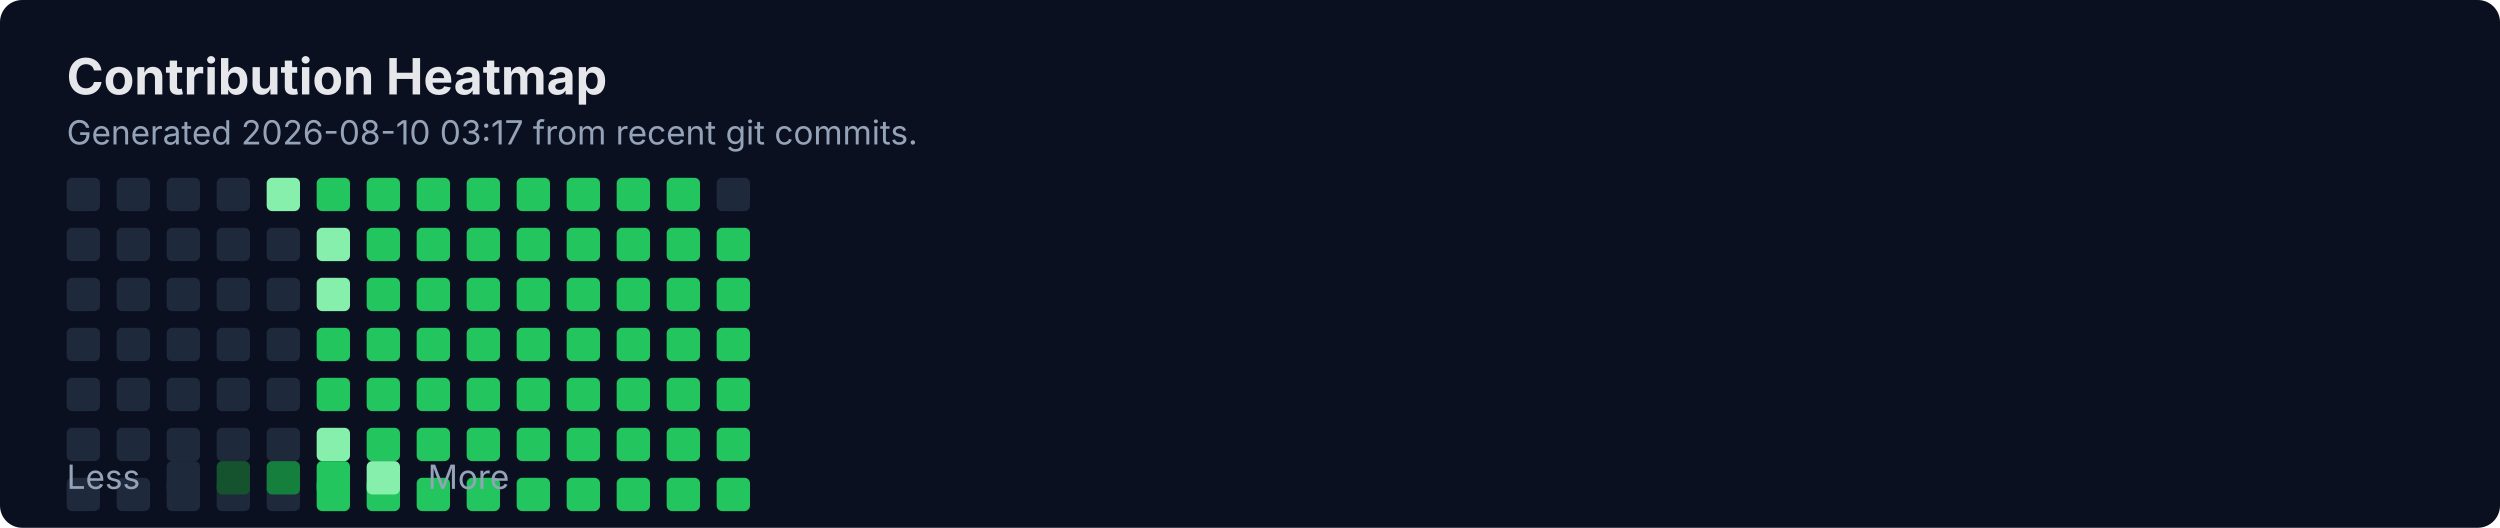
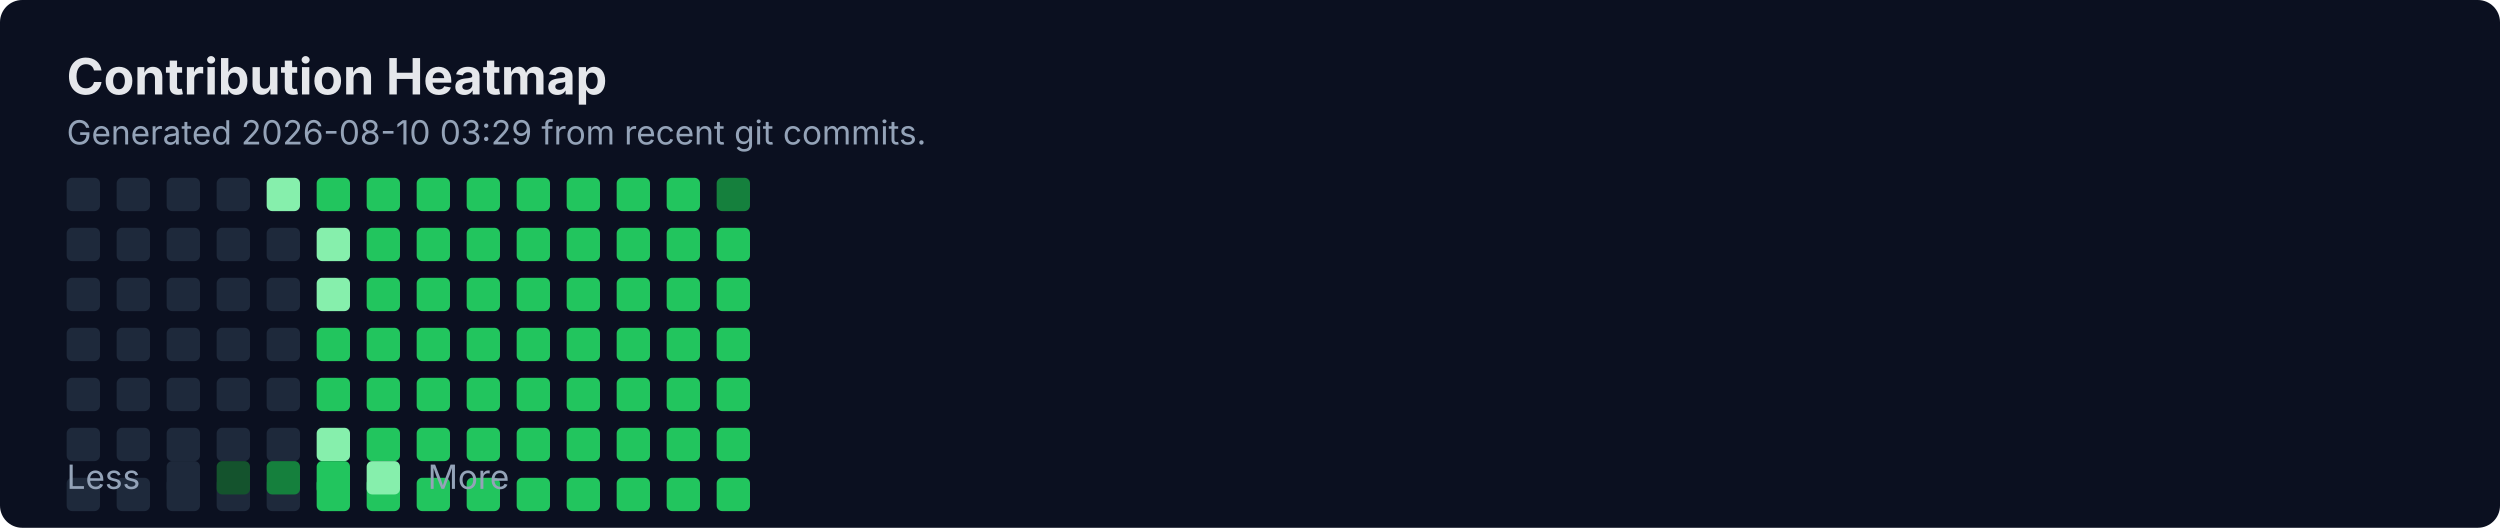
<svg xmlns="http://www.w3.org/2000/svg" width="900" height="190" viewBox="0 0 900 190" fill="none" role="img" aria-labelledby="title">
  <rect width="900" height="190" rx="8" fill="#0B1020" />
  <text x="24" y="34" fill="#E5E7EB" font-family="Inter, Segoe UI, Arial" font-size="18" font-weight="700">Contribution Heatmap</text>
-   <text x="24" y="52" fill="#94A3B8" font-family="Inter, Segoe UI, Arial" font-size="12">Generated 2026-08-10 03:17 from recent git commits.</text>
+   <text x="24" y="52" fill="#94A3B8" font-family="Inter, Segoe UI, Arial" font-size="12">Generated 2026-08-10 03:29 from recent git commits.</text>
  <rect x="24" y="82" width="12" height="12" rx="2" fill="#1E293B" />
  <rect x="24" y="100" width="12" height="12" rx="2" fill="#1E293B" />
  <rect x="24" y="118" width="12" height="12" rx="2" fill="#1E293B" />
  <rect x="24" y="136" width="12" height="12" rx="2" fill="#1E293B" />
  <rect x="24" y="154" width="12" height="12" rx="2" fill="#1E293B" />
  <rect x="24" y="172" width="12" height="12" rx="2" fill="#1E293B" />
  <rect x="24" y="64" width="12" height="12" rx="2" fill="#1E293B" />
  <rect x="42" y="82" width="12" height="12" rx="2" fill="#1E293B" />
  <rect x="42" y="100" width="12" height="12" rx="2" fill="#1E293B" />
  <rect x="42" y="118" width="12" height="12" rx="2" fill="#1E293B" />
  <rect x="42" y="136" width="12" height="12" rx="2" fill="#1E293B" />
  <rect x="42" y="154" width="12" height="12" rx="2" fill="#1E293B" />
  <rect x="42" y="172" width="12" height="12" rx="2" fill="#1E293B" />
  <rect x="42" y="64" width="12" height="12" rx="2" fill="#1E293B" />
  <rect x="60" y="82" width="12" height="12" rx="2" fill="#1E293B" />
  <rect x="60" y="100" width="12" height="12" rx="2" fill="#1E293B" />
  <rect x="60" y="118" width="12" height="12" rx="2" fill="#1E293B" />
  <rect x="60" y="136" width="12" height="12" rx="2" fill="#1E293B" />
  <rect x="60" y="154" width="12" height="12" rx="2" fill="#1E293B" />
  <rect x="60" y="172" width="12" height="12" rx="2" fill="#1E293B" />
  <rect x="60" y="64" width="12" height="12" rx="2" fill="#1E293B" />
  <rect x="78" y="82" width="12" height="12" rx="2" fill="#1E293B" />
  <rect x="78" y="100" width="12" height="12" rx="2" fill="#1E293B" />
  <rect x="78" y="118" width="12" height="12" rx="2" fill="#1E293B" />
  <rect x="78" y="136" width="12" height="12" rx="2" fill="#1E293B" />
  <rect x="78" y="154" width="12" height="12" rx="2" fill="#1E293B" />
  <rect x="78" y="172" width="12" height="12" rx="2" fill="#1E293B" />
  <rect x="78" y="64" width="12" height="12" rx="2" fill="#1E293B" />
  <rect x="96" y="82" width="12" height="12" rx="2" fill="#1E293B" />
  <rect x="96" y="100" width="12" height="12" rx="2" fill="#1E293B" />
  <rect x="96" y="118" width="12" height="12" rx="2" fill="#1E293B" />
  <rect x="96" y="136" width="12" height="12" rx="2" fill="#1E293B" />
  <rect x="96" y="154" width="12" height="12" rx="2" fill="#1E293B" />
  <rect x="96" y="172" width="12" height="12" rx="2" fill="#1E293B" />
  <rect x="96" y="64" width="12" height="12" rx="2" fill="#86EFAC" />
  <rect x="114" y="82" width="12" height="12" rx="2" fill="#86EFAC" />
  <rect x="114" y="100" width="12" height="12" rx="2" fill="#86EFAC" />
  <rect x="114" y="118" width="12" height="12" rx="2" fill="#22C55E" />
  <rect x="114" y="136" width="12" height="12" rx="2" fill="#22C55E" />
  <rect x="114" y="154" width="12" height="12" rx="2" fill="#86EFAC" />
  <rect x="114" y="172" width="12" height="12" rx="2" fill="#22C55E" />
  <rect x="114" y="64" width="12" height="12" rx="2" fill="#22C55E" />
  <rect x="132" y="82" width="12" height="12" rx="2" fill="#22C55E" />
  <rect x="132" y="100" width="12" height="12" rx="2" fill="#22C55E" />
  <rect x="132" y="118" width="12" height="12" rx="2" fill="#22C55E" />
  <rect x="132" y="136" width="12" height="12" rx="2" fill="#22C55E" />
  <rect x="132" y="154" width="12" height="12" rx="2" fill="#22C55E" />
  <rect x="132" y="172" width="12" height="12" rx="2" fill="#22C55E" />
  <rect x="132" y="64" width="12" height="12" rx="2" fill="#22C55E" />
  <rect x="150" y="82" width="12" height="12" rx="2" fill="#22C55E" />
  <rect x="150" y="100" width="12" height="12" rx="2" fill="#22C55E" />
  <rect x="150" y="118" width="12" height="12" rx="2" fill="#22C55E" />
  <rect x="150" y="136" width="12" height="12" rx="2" fill="#22C55E" />
  <rect x="150" y="154" width="12" height="12" rx="2" fill="#22C55E" />
  <rect x="150" y="172" width="12" height="12" rx="2" fill="#22C55E" />
  <rect x="150" y="64" width="12" height="12" rx="2" fill="#22C55E" />
  <rect x="168" y="82" width="12" height="12" rx="2" fill="#22C55E" />
  <rect x="168" y="100" width="12" height="12" rx="2" fill="#22C55E" />
  <rect x="168" y="118" width="12" height="12" rx="2" fill="#22C55E" />
  <rect x="168" y="136" width="12" height="12" rx="2" fill="#22C55E" />
  <rect x="168" y="154" width="12" height="12" rx="2" fill="#22C55E" />
  <rect x="168" y="172" width="12" height="12" rx="2" fill="#22C55E" />
  <rect x="168" y="64" width="12" height="12" rx="2" fill="#22C55E" />
  <rect x="186" y="82" width="12" height="12" rx="2" fill="#22C55E" />
  <rect x="186" y="100" width="12" height="12" rx="2" fill="#22C55E" />
  <rect x="186" y="118" width="12" height="12" rx="2" fill="#22C55E" />
  <rect x="186" y="136" width="12" height="12" rx="2" fill="#22C55E" />
  <rect x="186" y="154" width="12" height="12" rx="2" fill="#22C55E" />
  <rect x="186" y="172" width="12" height="12" rx="2" fill="#22C55E" />
  <rect x="186" y="64" width="12" height="12" rx="2" fill="#22C55E" />
  <rect x="204" y="82" width="12" height="12" rx="2" fill="#22C55E" />
  <rect x="204" y="100" width="12" height="12" rx="2" fill="#22C55E" />
  <rect x="204" y="118" width="12" height="12" rx="2" fill="#22C55E" />
  <rect x="204" y="136" width="12" height="12" rx="2" fill="#22C55E" />
  <rect x="204" y="154" width="12" height="12" rx="2" fill="#22C55E" />
  <rect x="204" y="172" width="12" height="12" rx="2" fill="#22C55E" />
  <rect x="204" y="64" width="12" height="12" rx="2" fill="#22C55E" />
  <rect x="222" y="82" width="12" height="12" rx="2" fill="#22C55E" />
  <rect x="222" y="100" width="12" height="12" rx="2" fill="#22C55E" />
  <rect x="222" y="118" width="12" height="12" rx="2" fill="#22C55E" />
  <rect x="222" y="136" width="12" height="12" rx="2" fill="#22C55E" />
  <rect x="222" y="154" width="12" height="12" rx="2" fill="#22C55E" />
  <rect x="222" y="172" width="12" height="12" rx="2" fill="#22C55E" />
  <rect x="222" y="64" width="12" height="12" rx="2" fill="#22C55E" />
  <rect x="240" y="82" width="12" height="12" rx="2" fill="#22C55E" />
  <rect x="240" y="100" width="12" height="12" rx="2" fill="#22C55E" />
  <rect x="240" y="118" width="12" height="12" rx="2" fill="#22C55E" />
  <rect x="240" y="136" width="12" height="12" rx="2" fill="#22C55E" />
  <rect x="240" y="154" width="12" height="12" rx="2" fill="#22C55E" />
  <rect x="240" y="172" width="12" height="12" rx="2" fill="#22C55E" />
  <rect x="240" y="64" width="12" height="12" rx="2" fill="#22C55E" />
  <rect x="258" y="82" width="12" height="12" rx="2" fill="#22C55E" />
  <rect x="258" y="100" width="12" height="12" rx="2" fill="#22C55E" />
  <rect x="258" y="118" width="12" height="12" rx="2" fill="#22C55E" />
  <rect x="258" y="136" width="12" height="12" rx="2" fill="#22C55E" />
  <rect x="258" y="154" width="12" height="12" rx="2" fill="#22C55E" />
  <rect x="258" y="172" width="12" height="12" rx="2" fill="#22C55E" />
-   <rect x="258" y="64" width="12" height="12" rx="2" fill="#1E293B" />
+   <rect x="258" y="64" width="12" height="12" rx="2" fill="#15803D" />
  <text x="24" y="176" fill="#94A3B8" font-family="Inter, Segoe UI, Arial" font-size="12">Less</text>
  <rect x="60" y="166" width="12" height="12" rx="2" fill="#1E293B" />
  <rect x="78" y="166" width="12" height="12" rx="2" fill="#14532D" />
  <rect x="96" y="166" width="12" height="12" rx="2" fill="#15803D" />
  <rect x="114" y="166" width="12" height="12" rx="2" fill="#22C55E" />
  <rect x="132" y="166" width="12" height="12" rx="2" fill="#86EFAC" />
  <text x="154" y="176" fill="#94A3B8" font-family="Inter, Segoe UI, Arial" font-size="12">More</text>
</svg>
